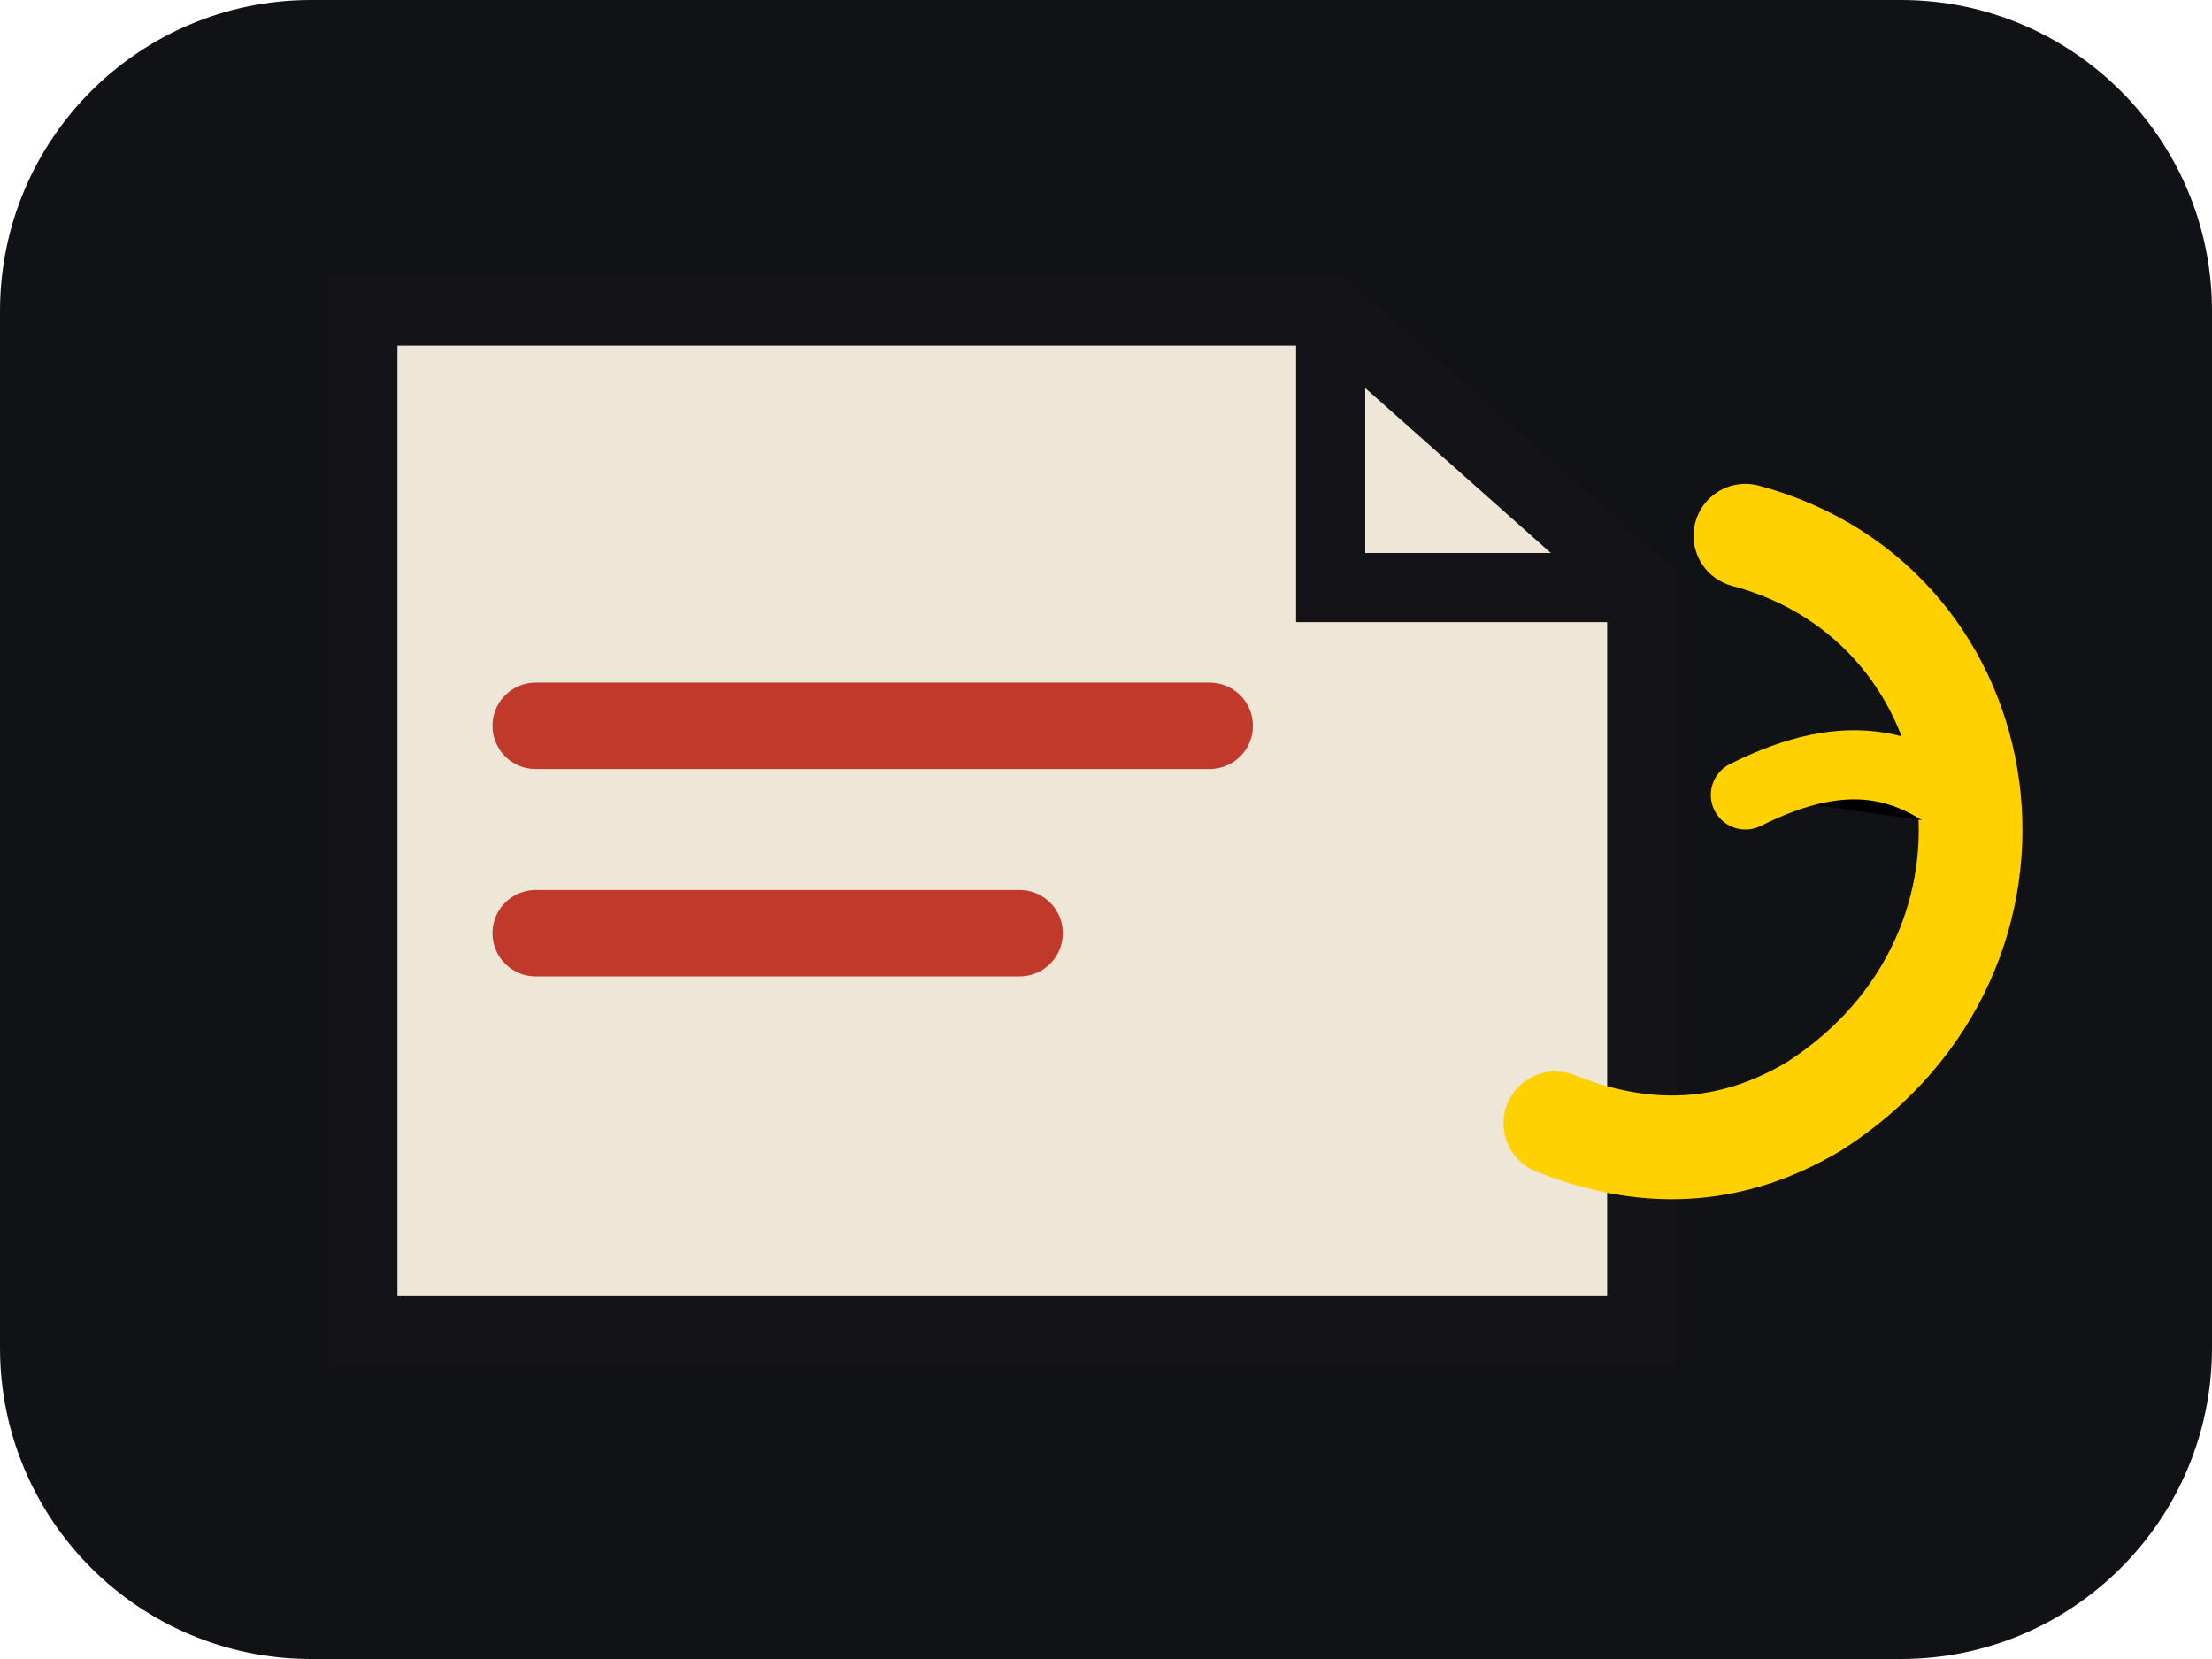
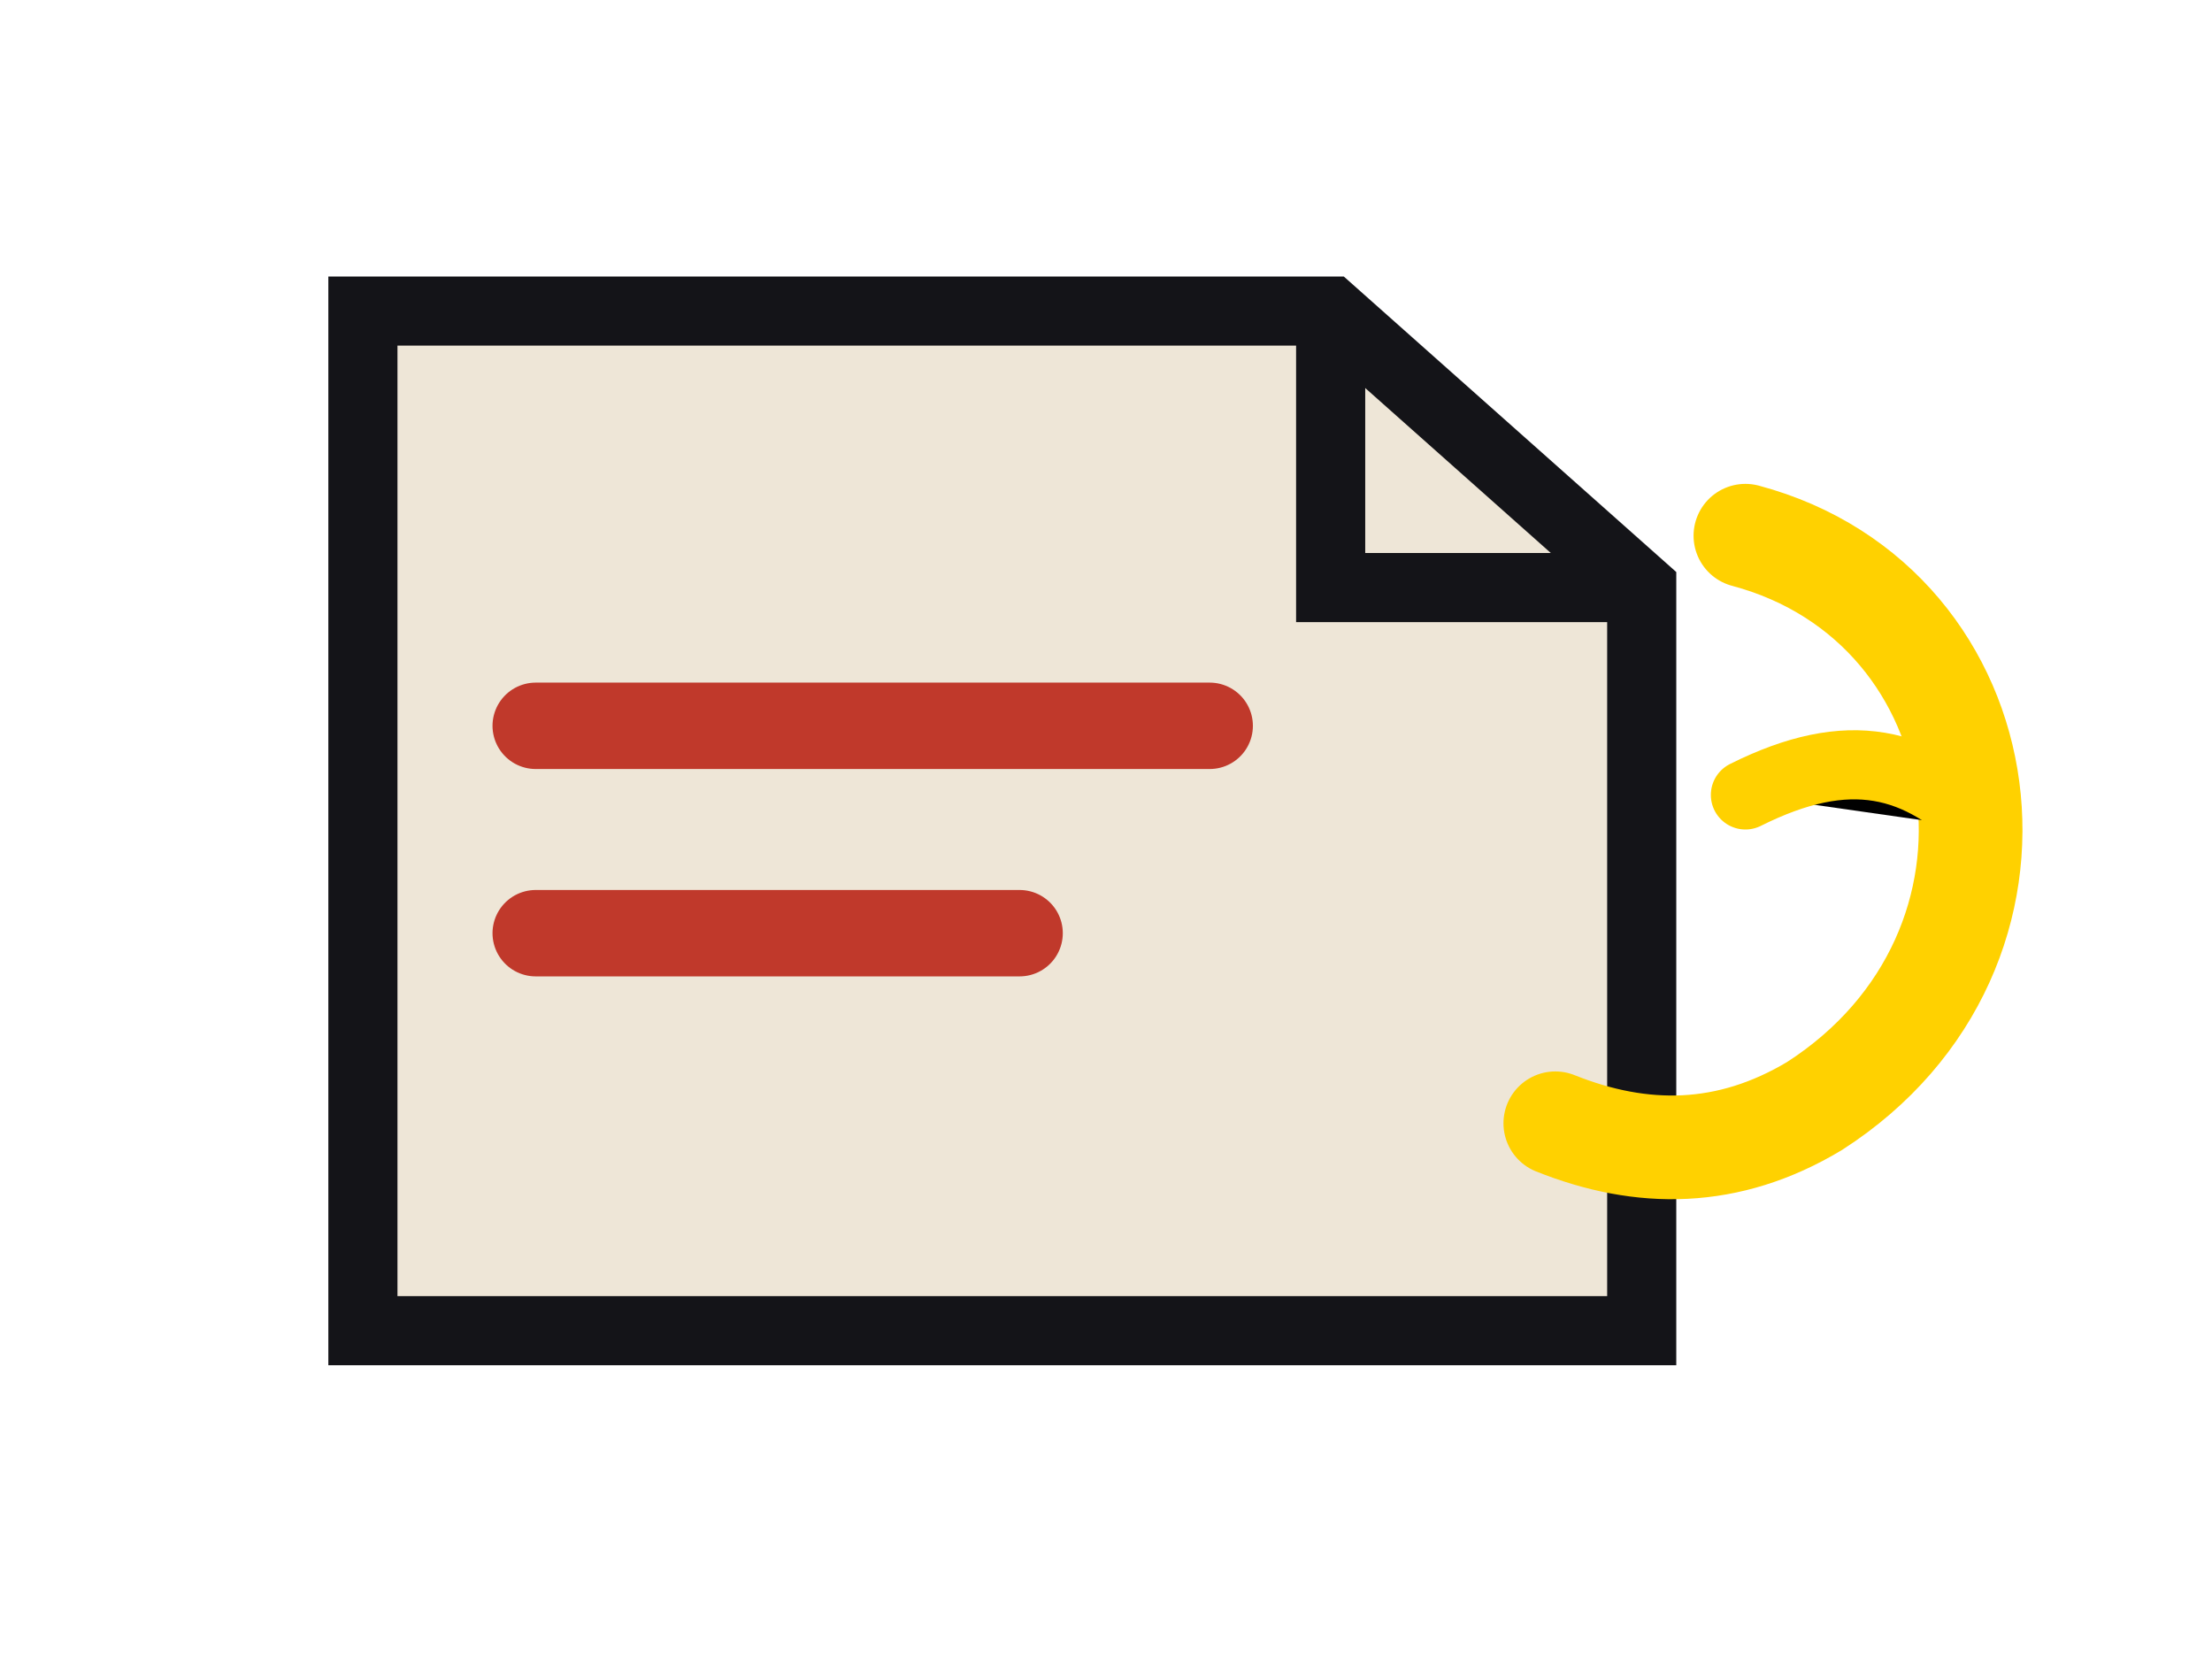
<svg xmlns="http://www.w3.org/2000/svg" viewBox="0 0 128 96" role="img" aria-labelledby="title">
-   <rect width="128" height="96" rx="18" fill="#111216" />
  <path d="M21 18h56l18 16v43H21Z" fill="#eee6d7" stroke="#141418" stroke-width="4" />
  <path d="M77 18v16h18" fill="none" stroke="#141418" stroke-width="4" />
  <path d="M31 42h39M31 54h28" stroke="#c0392b" stroke-width="5" stroke-linecap="round" />
  <path d="M101 31c15 4 18 24 4 33-5 3-10 3-15 1" fill="none" stroke="#ffd100" stroke-width="6" stroke-linecap="round" />
  <path d="M101 46c6-3 10-2 14 2" stroke="#ffd100" stroke-width="4" stroke-linecap="round" />
</svg>
